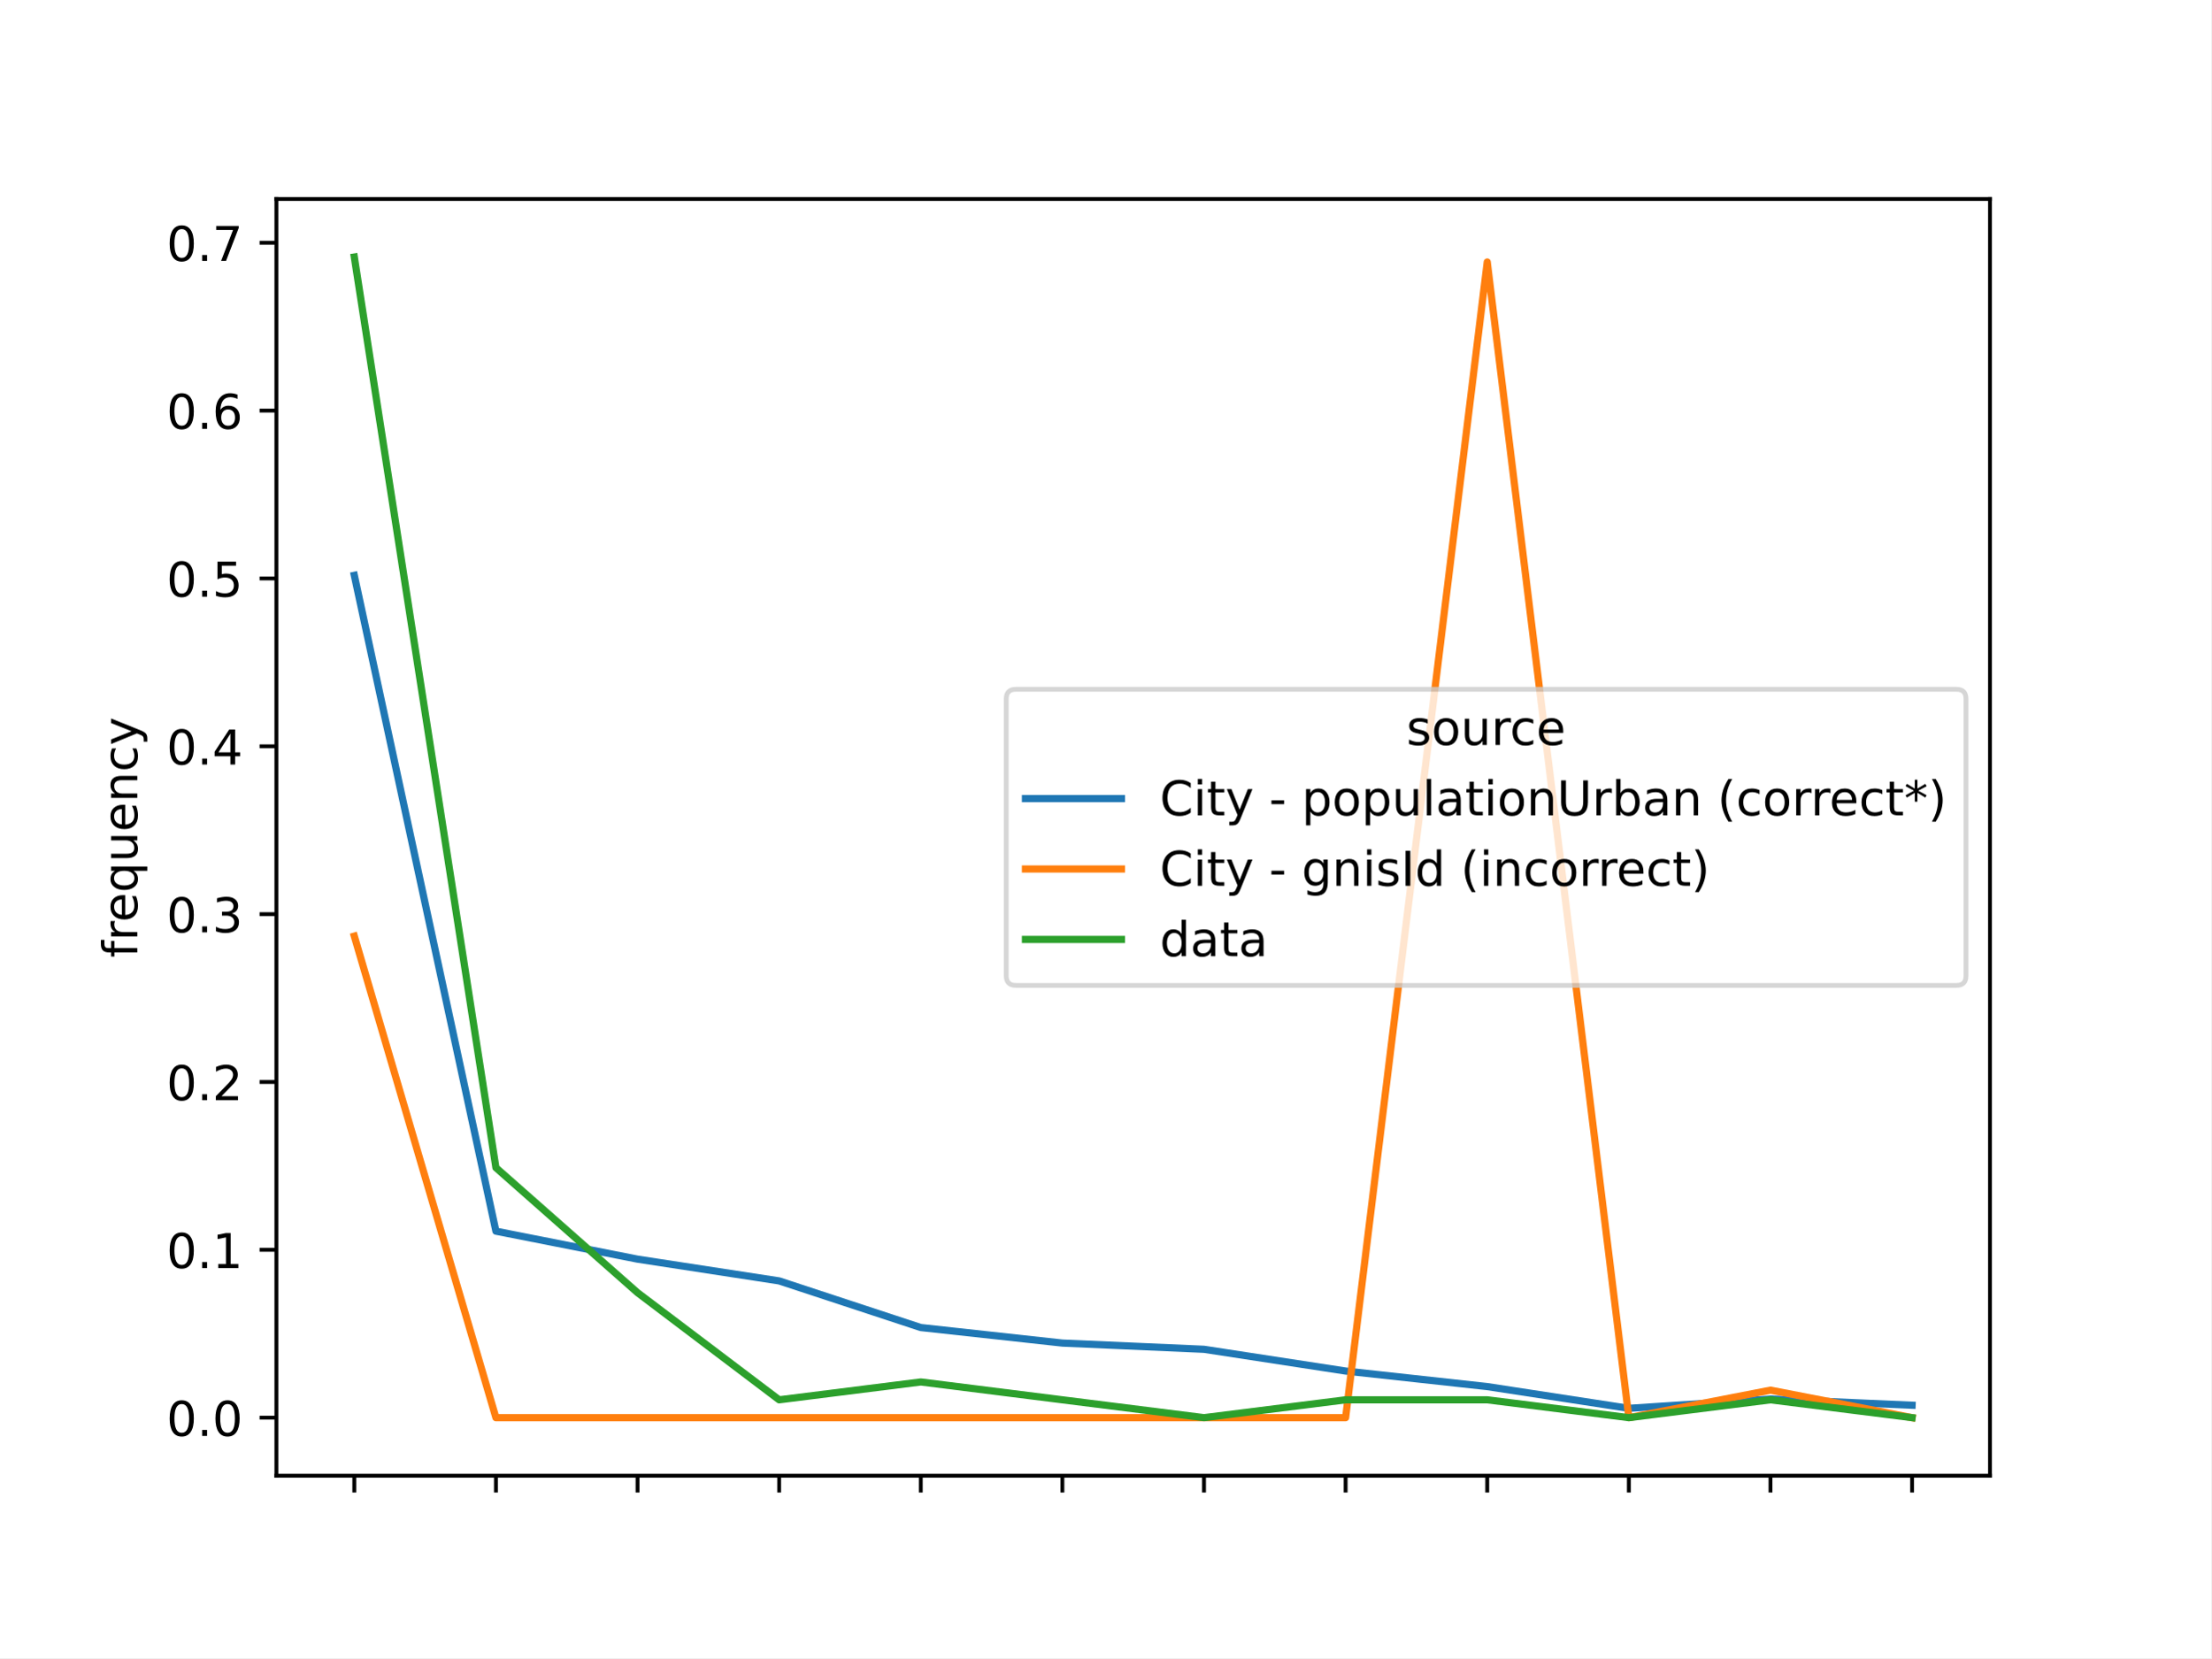
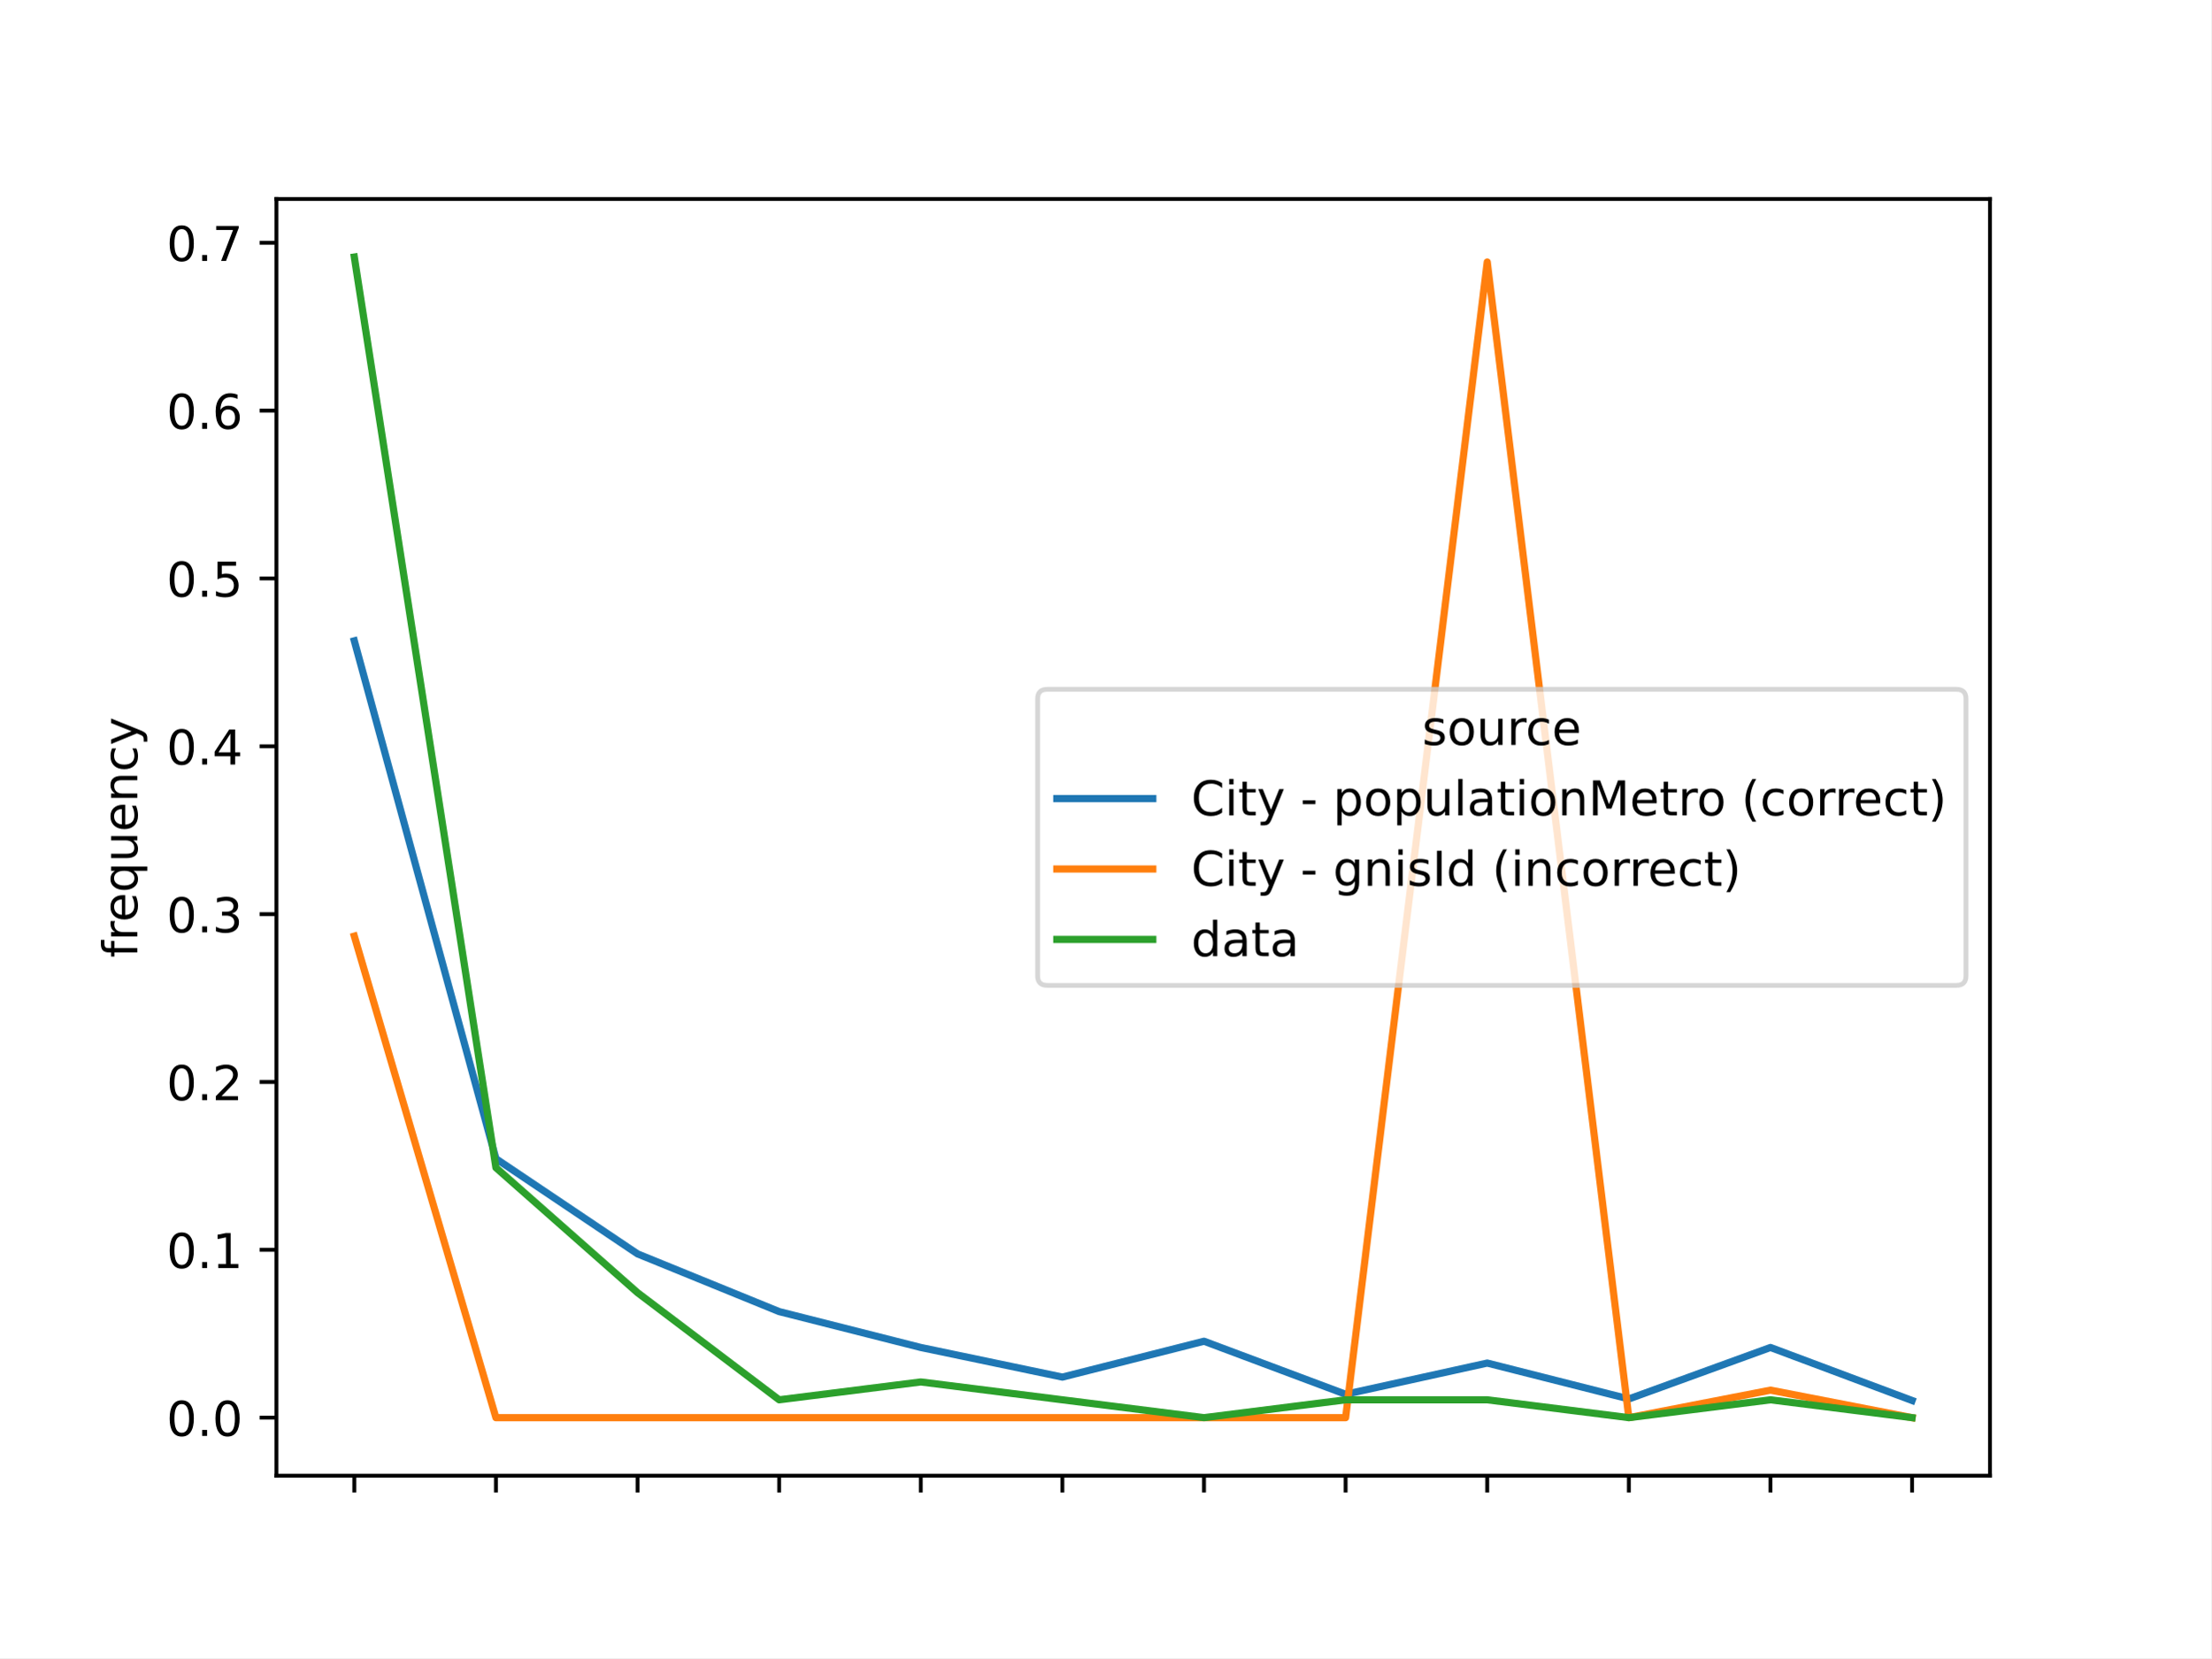
<svg xmlns="http://www.w3.org/2000/svg" xmlns:xlink="http://www.w3.org/1999/xlink" height="345.6pt" version="1.1" viewBox="0 0 460.8 345.6" width="460.8pt">
  <defs>
    <style type="text/css">*{stroke-linecap:butt;stroke-linejoin:round;}</style>
  </defs>
  <g id="figure_1">
    <g id="patch_1">
      <path d="M 0 345.6  L 460.8 345.6  L 460.8 0  L 0 0  z " style="fill:#ffffff;" />
    </g>
    <g id="axes_1">
      <g id="patch_2">
        <path d="M 57.6 307.584  L 414.72 307.584  L 414.72 41.472  L 57.6 41.472  z " style="fill:#ffffff;" />
      </g>
      <g id="matplotlib.axis_1">
        <g id="xtick_1">
          <g id="line2d_1">
            <defs>
-               <path d="M 0 0  L 0 3.5  " id="m4428e8f939" style="stroke:#000000;stroke-width:0.8;" />
-             </defs>
-             <g>
-               <use style="stroke:#000000;stroke-width:0.8;" x="73.833" xlink:href="#m4428e8f939" y="307.584" />
+               <path d="M 0 0  L 0 3.5  " id="mcb16f07318" style="stroke:#000000;stroke-width:0.8;" />
+             </defs>
+             <g>
+               <use style="stroke:#000000;stroke-width:0.8;" x="73.833" xlink:href="#mcb16f07318" y="307.584" />
            </g>
          </g>
        </g>
        <g id="xtick_2">
          <g id="line2d_2">
            <g>
-               <use style="stroke:#000000;stroke-width:0.8;" x="103.347" xlink:href="#m4428e8f939" y="307.584" />
+               <use style="stroke:#000000;stroke-width:0.8;" x="103.347" xlink:href="#mcb16f07318" y="307.584" />
            </g>
          </g>
        </g>
        <g id="xtick_3">
          <g id="line2d_3">
            <g>
-               <use style="stroke:#000000;stroke-width:0.8;" x="132.861" xlink:href="#m4428e8f939" y="307.584" />
+               <use style="stroke:#000000;stroke-width:0.8;" x="132.861" xlink:href="#mcb16f07318" y="307.584" />
            </g>
          </g>
        </g>
        <g id="xtick_4">
          <g id="line2d_4">
            <g>
-               <use style="stroke:#000000;stroke-width:0.8;" x="162.375" xlink:href="#m4428e8f939" y="307.584" />
+               <use style="stroke:#000000;stroke-width:0.8;" x="162.375" xlink:href="#mcb16f07318" y="307.584" />
            </g>
          </g>
        </g>
        <g id="xtick_5">
          <g id="line2d_5">
            <g>
-               <use style="stroke:#000000;stroke-width:0.8;" x="191.889" xlink:href="#m4428e8f939" y="307.584" />
+               <use style="stroke:#000000;stroke-width:0.8;" x="191.889" xlink:href="#mcb16f07318" y="307.584" />
            </g>
          </g>
        </g>
        <g id="xtick_6">
          <g id="line2d_6">
            <g>
-               <use style="stroke:#000000;stroke-width:0.8;" x="221.403" xlink:href="#m4428e8f939" y="307.584" />
+               <use style="stroke:#000000;stroke-width:0.8;" x="221.403" xlink:href="#mcb16f07318" y="307.584" />
            </g>
          </g>
        </g>
        <g id="xtick_7">
          <g id="line2d_7">
            <g>
-               <use style="stroke:#000000;stroke-width:0.8;" x="250.917" xlink:href="#m4428e8f939" y="307.584" />
+               <use style="stroke:#000000;stroke-width:0.8;" x="250.917" xlink:href="#mcb16f07318" y="307.584" />
            </g>
          </g>
        </g>
        <g id="xtick_8">
          <g id="line2d_8">
            <g>
-               <use style="stroke:#000000;stroke-width:0.8;" x="280.431" xlink:href="#m4428e8f939" y="307.584" />
+               <use style="stroke:#000000;stroke-width:0.8;" x="280.431" xlink:href="#mcb16f07318" y="307.584" />
            </g>
          </g>
        </g>
        <g id="xtick_9">
          <g id="line2d_9">
            <g>
-               <use style="stroke:#000000;stroke-width:0.8;" x="309.945" xlink:href="#m4428e8f939" y="307.584" />
+               <use style="stroke:#000000;stroke-width:0.8;" x="309.945" xlink:href="#mcb16f07318" y="307.584" />
            </g>
          </g>
        </g>
        <g id="xtick_10">
          <g id="line2d_10">
            <g>
-               <use style="stroke:#000000;stroke-width:0.8;" x="339.459" xlink:href="#m4428e8f939" y="307.584" />
+               <use style="stroke:#000000;stroke-width:0.8;" x="339.459" xlink:href="#mcb16f07318" y="307.584" />
            </g>
          </g>
        </g>
        <g id="xtick_11">
          <g id="line2d_11">
            <g>
-               <use style="stroke:#000000;stroke-width:0.8;" x="368.973" xlink:href="#m4428e8f939" y="307.584" />
+               <use style="stroke:#000000;stroke-width:0.8;" x="368.973" xlink:href="#mcb16f07318" y="307.584" />
            </g>
          </g>
        </g>
        <g id="xtick_12">
          <g id="line2d_12">
            <g>
-               <use style="stroke:#000000;stroke-width:0.8;" x="398.487" xlink:href="#m4428e8f939" y="307.584" />
+               <use style="stroke:#000000;stroke-width:0.8;" x="398.487" xlink:href="#mcb16f07318" y="307.584" />
            </g>
          </g>
        </g>
      </g>
      <g id="matplotlib.axis_2">
        <g id="ytick_1">
          <g id="line2d_13">
            <defs>
-               <path d="M 0 0  L -3.5 0  " id="m3d1038540c" style="stroke:#000000;stroke-width:0.8;" />
-             </defs>
-             <g>
-               <use style="stroke:#000000;stroke-width:0.8;" x="57.6" xlink:href="#m3d1038540c" y="295.488" />
+               <path d="M 0 0  L -3.5 0  " id="ma5914925b3" style="stroke:#000000;stroke-width:0.8;" />
+             </defs>
+             <g>
+               <use style="stroke:#000000;stroke-width:0.8;" x="57.6" xlink:href="#ma5914925b3" y="295.488" />
            </g>
          </g>
          <g id="text_1">
            <g transform="translate(34.69687 299.2872)scale(0.1 -0.1)">
              <defs>
                <path d="M 31.781 66.406  Q 24.172 66.406 20.328 58.906  Q 16.5 51.422 16.5 36.375  Q 16.5 21.391 20.328 13.891  Q 24.172 6.391 31.781 6.391  Q 39.453 6.391 43.281 13.891  Q 47.125 21.391 47.125 36.375  Q 47.125 51.422 43.281 58.906  Q 39.453 66.406 31.781 66.406  z M 31.781 74.219  Q 44.047 74.219 50.516 64.516  Q 56.984 54.828 56.984 36.375  Q 56.984 17.969 50.516 8.266  Q 44.047 -1.422 31.781 -1.422  Q 19.531 -1.422 13.062 8.266  Q 6.594 17.969 6.594 36.375  Q 6.594 54.828 13.062 64.516  Q 19.531 74.219 31.781 74.219  z " id="DejaVuSans-48" />
                <path d="M 10.688 12.406  L 21 12.406  L 21 0  L 10.688 0  z " id="DejaVuSans-46" />
              </defs>
              <use xlink:href="#DejaVuSans-48" />
              <use x="63.623" xlink:href="#DejaVuSans-46" />
              <use x="95.41" xlink:href="#DejaVuSans-48" />
            </g>
          </g>
        </g>
        <g id="ytick_2">
          <g id="line2d_14">
            <g>
-               <use style="stroke:#000000;stroke-width:0.8;" x="57.6" xlink:href="#m3d1038540c" y="260.503" />
+               <use style="stroke:#000000;stroke-width:0.8;" x="57.6" xlink:href="#ma5914925b3" y="260.503" />
            </g>
          </g>
          <g id="text_2">
            <g transform="translate(34.69687 264.3019)scale(0.1 -0.1)">
              <defs>
                <path d="M 12.406 8.297  L 28.516 8.297  L 28.516 63.922  L 10.984 60.406  L 10.984 69.391  L 28.422 72.906  L 38.281 72.906  L 38.281 8.297  L 54.391 8.297  L 54.391 0  L 12.406 0  z " id="DejaVuSans-49" />
              </defs>
              <use xlink:href="#DejaVuSans-48" />
              <use x="63.623" xlink:href="#DejaVuSans-46" />
              <use x="95.41" xlink:href="#DejaVuSans-49" />
            </g>
          </g>
        </g>
        <g id="ytick_3">
          <g id="line2d_15">
            <g>
-               <use style="stroke:#000000;stroke-width:0.8;" x="57.6" xlink:href="#m3d1038540c" y="225.517" />
+               <use style="stroke:#000000;stroke-width:0.8;" x="57.6" xlink:href="#ma5914925b3" y="225.517" />
            </g>
          </g>
          <g id="text_3">
            <g transform="translate(34.69687 229.3165)scale(0.1 -0.1)">
              <defs>
                <path d="M 19.188 8.297  L 53.609 8.297  L 53.609 0  L 7.328 0  L 7.328 8.297  Q 12.938 14.109 22.625 23.891  Q 32.328 33.688 34.812 36.531  Q 39.547 41.844 41.422 45.531  Q 43.312 49.219 43.312 52.781  Q 43.312 58.594 39.234 62.25  Q 35.156 65.922 28.609 65.922  Q 23.969 65.922 18.812 64.312  Q 13.672 62.703 7.812 59.422  L 7.812 69.391  Q 13.766 71.781 18.938 73  Q 24.125 74.219 28.422 74.219  Q 39.75 74.219 46.484 68.547  Q 53.219 62.891 53.219 53.422  Q 53.219 48.922 51.531 44.891  Q 49.859 40.875 45.406 35.406  Q 44.188 33.984 37.641 27.219  Q 31.109 20.453 19.188 8.297  z " id="DejaVuSans-50" />
              </defs>
              <use xlink:href="#DejaVuSans-48" />
              <use x="63.623" xlink:href="#DejaVuSans-46" />
              <use x="95.41" xlink:href="#DejaVuSans-50" />
            </g>
          </g>
        </g>
        <g id="ytick_4">
          <g id="line2d_16">
            <g>
-               <use style="stroke:#000000;stroke-width:0.8;" x="57.6" xlink:href="#m3d1038540c" y="190.532" />
+               <use style="stroke:#000000;stroke-width:0.8;" x="57.6" xlink:href="#ma5914925b3" y="190.532" />
            </g>
          </g>
          <g id="text_4">
            <g transform="translate(34.69687 194.3312)scale(0.1 -0.1)">
              <defs>
                <path d="M 40.578 39.312  Q 47.656 37.797 51.625 33  Q 55.609 28.219 55.609 21.188  Q 55.609 10.406 48.188 4.484  Q 40.766 -1.422 27.094 -1.422  Q 22.516 -1.422 17.656 -0.516  Q 12.797 0.391 7.625 2.203  L 7.625 11.719  Q 11.719 9.328 16.594 8.109  Q 21.484 6.891 26.812 6.891  Q 36.078 6.891 40.938 10.547  Q 45.797 14.203 45.797 21.188  Q 45.797 27.641 41.281 31.266  Q 36.766 34.906 28.719 34.906  L 20.219 34.906  L 20.219 43.016  L 29.109 43.016  Q 36.375 43.016 40.234 45.922  Q 44.094 48.828 44.094 54.297  Q 44.094 59.906 40.109 62.906  Q 36.141 65.922 28.719 65.922  Q 24.656 65.922 20.016 65.031  Q 15.375 64.156 9.812 62.312  L 9.812 71.094  Q 15.438 72.656 20.344 73.438  Q 25.25 74.219 29.594 74.219  Q 40.828 74.219 47.359 69.109  Q 53.906 64.016 53.906 55.328  Q 53.906 49.266 50.438 45.094  Q 46.969 40.922 40.578 39.312  z " id="DejaVuSans-51" />
              </defs>
              <use xlink:href="#DejaVuSans-48" />
              <use x="63.623" xlink:href="#DejaVuSans-46" />
              <use x="95.41" xlink:href="#DejaVuSans-51" />
            </g>
          </g>
        </g>
        <g id="ytick_5">
          <g id="line2d_17">
            <g>
-               <use style="stroke:#000000;stroke-width:0.8;" x="57.6" xlink:href="#m3d1038540c" y="155.547" />
+               <use style="stroke:#000000;stroke-width:0.8;" x="57.6" xlink:href="#ma5914925b3" y="155.547" />
            </g>
          </g>
          <g id="text_5">
            <g transform="translate(34.69687 159.3458)scale(0.1 -0.1)">
              <defs>
                <path d="M 37.797 64.312  L 12.891 25.391  L 37.797 25.391  z M 35.203 72.906  L 47.609 72.906  L 47.609 25.391  L 58.016 25.391  L 58.016 17.188  L 47.609 17.188  L 47.609 0  L 37.797 0  L 37.797 17.188  L 4.891 17.188  L 4.891 26.703  z " id="DejaVuSans-52" />
              </defs>
              <use xlink:href="#DejaVuSans-48" />
              <use x="63.623" xlink:href="#DejaVuSans-46" />
              <use x="95.41" xlink:href="#DejaVuSans-52" />
            </g>
          </g>
        </g>
        <g id="ytick_6">
          <g id="line2d_18">
            <g>
-               <use style="stroke:#000000;stroke-width:0.8;" x="57.6" xlink:href="#m3d1038540c" y="120.561" />
+               <use style="stroke:#000000;stroke-width:0.8;" x="57.6" xlink:href="#ma5914925b3" y="120.561" />
            </g>
          </g>
          <g id="text_6">
            <g transform="translate(34.69687 124.3605)scale(0.1 -0.1)">
              <defs>
                <path d="M 10.797 72.906  L 49.516 72.906  L 49.516 64.594  L 19.828 64.594  L 19.828 46.734  Q 21.969 47.469 24.109 47.828  Q 26.266 48.188 28.422 48.188  Q 40.625 48.188 47.75 41.5  Q 54.891 34.812 54.891 23.391  Q 54.891 11.625 47.562 5.094  Q 40.234 -1.422 26.906 -1.422  Q 22.312 -1.422 17.547 -0.641  Q 12.797 0.141 7.719 1.703  L 7.719 11.625  Q 12.109 9.234 16.797 8.062  Q 21.484 6.891 26.703 6.891  Q 35.156 6.891 40.078 11.328  Q 45.016 15.766 45.016 23.391  Q 45.016 31 40.078 35.438  Q 35.156 39.891 26.703 39.891  Q 22.75 39.891 18.812 39.016  Q 14.891 38.141 10.797 36.281  z " id="DejaVuSans-53" />
              </defs>
              <use xlink:href="#DejaVuSans-48" />
              <use x="63.623" xlink:href="#DejaVuSans-46" />
              <use x="95.41" xlink:href="#DejaVuSans-53" />
            </g>
          </g>
        </g>
        <g id="ytick_7">
          <g id="line2d_19">
            <g>
-               <use style="stroke:#000000;stroke-width:0.8;" x="57.6" xlink:href="#m3d1038540c" y="85.576" />
+               <use style="stroke:#000000;stroke-width:0.8;" x="57.6" xlink:href="#ma5914925b3" y="85.576" />
            </g>
          </g>
          <g id="text_7">
            <g transform="translate(34.69687 89.3751)scale(0.1 -0.1)">
              <defs>
                <path d="M 33.016 40.375  Q 26.375 40.375 22.484 35.828  Q 18.609 31.297 18.609 23.391  Q 18.609 15.531 22.484 10.953  Q 26.375 6.391 33.016 6.391  Q 39.656 6.391 43.531 10.953  Q 47.406 15.531 47.406 23.391  Q 47.406 31.297 43.531 35.828  Q 39.656 40.375 33.016 40.375  z M 52.594 71.297  L 52.594 62.312  Q 48.875 64.062 45.094 64.984  Q 41.312 65.922 37.594 65.922  Q 27.828 65.922 22.672 59.328  Q 17.531 52.734 16.797 39.406  Q 19.672 43.656 24.016 45.922  Q 28.375 48.188 33.594 48.188  Q 44.578 48.188 50.953 41.516  Q 57.328 34.859 57.328 23.391  Q 57.328 12.156 50.688 5.359  Q 44.047 -1.422 33.016 -1.422  Q 20.359 -1.422 13.672 8.266  Q 6.984 17.969 6.984 36.375  Q 6.984 53.656 15.188 63.938  Q 23.391 74.219 37.203 74.219  Q 40.922 74.219 44.703 73.484  Q 48.484 72.75 52.594 71.297  z " id="DejaVuSans-54" />
              </defs>
              <use xlink:href="#DejaVuSans-48" />
              <use x="63.623" xlink:href="#DejaVuSans-46" />
              <use x="95.41" xlink:href="#DejaVuSans-54" />
            </g>
          </g>
        </g>
        <g id="ytick_8">
          <g id="line2d_20">
            <g>
-               <use style="stroke:#000000;stroke-width:0.8;" x="57.6" xlink:href="#m3d1038540c" y="50.591" />
+               <use style="stroke:#000000;stroke-width:0.8;" x="57.6" xlink:href="#ma5914925b3" y="50.591" />
            </g>
          </g>
          <g id="text_8">
            <g transform="translate(34.69687 54.38974)scale(0.1 -0.1)">
              <defs>
                <path d="M 8.203 72.906  L 55.078 72.906  L 55.078 68.703  L 28.609 0  L 18.312 0  L 43.219 64.594  L 8.203 64.594  z " id="DejaVuSans-55" />
              </defs>
              <use xlink:href="#DejaVuSans-48" />
              <use x="63.623" xlink:href="#DejaVuSans-46" />
              <use x="95.41" xlink:href="#DejaVuSans-55" />
            </g>
          </g>
        </g>
        <g id="text_9">
          <g transform="translate(28.61719 199.6046)rotate(-90)scale(0.1 -0.1)">
            <defs>
              <path d="M 37.109 75.984  L 37.109 68.5  L 28.516 68.5  Q 23.688 68.5 21.797 66.547  Q 19.922 64.594 19.922 59.516  L 19.922 54.688  L 34.719 54.688  L 34.719 47.703  L 19.922 47.703  L 19.922 0  L 10.891 0  L 10.891 47.703  L 2.297 47.703  L 2.297 54.688  L 10.891 54.688  L 10.891 58.5  Q 10.891 67.625 15.141 71.797  Q 19.391 75.984 28.609 75.984  z " id="DejaVuSans-102" />
              <path d="M 41.109 46.297  Q 39.594 47.172 37.812 47.578  Q 36.031 48 33.891 48  Q 26.266 48 22.188 43.047  Q 18.109 38.094 18.109 28.812  L 18.109 0  L 9.078 0  L 9.078 54.688  L 18.109 54.688  L 18.109 46.188  Q 20.953 51.172 25.484 53.578  Q 30.031 56 36.531 56  Q 37.453 56 38.578 55.875  Q 39.703 55.766 41.062 55.516  z " id="DejaVuSans-114" />
              <path d="M 56.203 29.594  L 56.203 25.203  L 14.891 25.203  Q 15.484 15.922 20.484 11.062  Q 25.484 6.203 34.422 6.203  Q 39.594 6.203 44.453 7.469  Q 49.312 8.734 54.109 11.281  L 54.109 2.781  Q 49.266 0.734 44.188 -0.344  Q 39.109 -1.422 33.891 -1.422  Q 20.797 -1.422 13.156 6.188  Q 5.516 13.812 5.516 26.812  Q 5.516 40.234 12.766 48.109  Q 20.016 56 32.328 56  Q 43.359 56 49.781 48.891  Q 56.203 41.797 56.203 29.594  z M 47.219 32.234  Q 47.125 39.594 43.094 43.984  Q 39.062 48.391 32.422 48.391  Q 24.906 48.391 20.391 44.141  Q 15.875 39.891 15.188 32.172  z " id="DejaVuSans-101" />
              <path d="M 14.797 27.297  Q 14.797 17.391 18.875 11.75  Q 22.953 6.109 30.078 6.109  Q 37.203 6.109 41.297 11.75  Q 45.406 17.391 45.406 27.297  Q 45.406 37.203 41.297 42.844  Q 37.203 48.484 30.078 48.484  Q 22.953 48.484 18.875 42.844  Q 14.797 37.203 14.797 27.297  z M 45.406 8.203  Q 42.578 3.328 38.25 0.953  Q 33.938 -1.422 27.875 -1.422  Q 17.969 -1.422 11.734 6.484  Q 5.516 14.406 5.516 27.297  Q 5.516 40.188 11.734 48.094  Q 17.969 56 27.875 56  Q 33.938 56 38.25 53.625  Q 42.578 51.266 45.406 46.391  L 45.406 54.688  L 54.391 54.688  L 54.391 -20.797  L 45.406 -20.797  z " id="DejaVuSans-113" />
              <path d="M 8.5 21.578  L 8.5 54.688  L 17.484 54.688  L 17.484 21.922  Q 17.484 14.156 20.5 10.266  Q 23.531 6.391 29.594 6.391  Q 36.859 6.391 41.078 11.031  Q 45.312 15.672 45.312 23.688  L 45.312 54.688  L 54.297 54.688  L 54.297 0  L 45.312 0  L 45.312 8.406  Q 42.047 3.422 37.719 1  Q 33.406 -1.422 27.688 -1.422  Q 18.266 -1.422 13.375 4.438  Q 8.5 10.297 8.5 21.578  z M 31.109 56  z " id="DejaVuSans-117" />
              <path d="M 54.891 33.016  L 54.891 0  L 45.906 0  L 45.906 32.719  Q 45.906 40.484 42.875 44.328  Q 39.844 48.188 33.797 48.188  Q 26.516 48.188 22.312 43.547  Q 18.109 38.922 18.109 30.906  L 18.109 0  L 9.078 0  L 9.078 54.688  L 18.109 54.688  L 18.109 46.188  Q 21.344 51.125 25.703 53.562  Q 30.078 56 35.797 56  Q 45.219 56 50.047 50.172  Q 54.891 44.344 54.891 33.016  z " id="DejaVuSans-110" />
              <path d="M 48.781 52.594  L 48.781 44.188  Q 44.969 46.297 41.141 47.344  Q 37.312 48.391 33.406 48.391  Q 24.656 48.391 19.812 42.844  Q 14.984 37.312 14.984 27.297  Q 14.984 17.281 19.812 11.734  Q 24.656 6.203 33.406 6.203  Q 37.312 6.203 41.141 7.25  Q 44.969 8.297 48.781 10.406  L 48.781 2.094  Q 45.016 0.344 40.984 -0.531  Q 36.969 -1.422 32.422 -1.422  Q 20.062 -1.422 12.781 6.344  Q 5.516 14.109 5.516 27.297  Q 5.516 40.672 12.859 48.328  Q 20.219 56 33.016 56  Q 37.156 56 41.109 55.141  Q 45.062 54.297 48.781 52.594  z " id="DejaVuSans-99" />
              <path d="M 32.172 -5.078  Q 28.375 -14.844 24.75 -17.812  Q 21.141 -20.797 15.094 -20.797  L 7.906 -20.797  L 7.906 -13.281  L 13.188 -13.281  Q 16.891 -13.281 18.938 -11.516  Q 21 -9.766 23.484 -3.219  L 25.094 0.875  L 2.984 54.688  L 12.5 54.688  L 29.594 11.922  L 46.688 54.688  L 56.203 54.688  z " id="DejaVuSans-121" />
            </defs>
            <use xlink:href="#DejaVuSans-102" />
            <use x="35.205" xlink:href="#DejaVuSans-114" />
            <use x="74.068" xlink:href="#DejaVuSans-101" />
            <use x="135.592" xlink:href="#DejaVuSans-113" />
            <use x="199.068" xlink:href="#DejaVuSans-117" />
            <use x="262.447" xlink:href="#DejaVuSans-101" />
            <use x="323.971" xlink:href="#DejaVuSans-110" />
            <use x="387.35" xlink:href="#DejaVuSans-99" />
            <use x="442.33" xlink:href="#DejaVuSans-121" />
          </g>
        </g>
      </g>
      <g id="line2d_21">
-         <path clip-path="url(#p6eb4400f10)" d="M 73.833 119.913  L 103.347 256.615  L 132.861 262.446  L 162.375 266.981  L 191.889 276.7  L 221.403 279.939  L 250.917 281.235  L 280.431 285.77  L 309.945 289.009  L 339.459 293.544  L 368.973 291.601  L 398.487 292.896  " style="fill:none;stroke:#1f77b4;stroke-linecap:square;stroke-width:1.5;" />
+         <path clip-path="url(#p842cb94140)" d="M 73.833 133.567  L 103.347 241.514  L 132.861 261.348  L 162.375 273.378  L 191.889 280.857  L 221.403 287.034  L 250.917 279.556  L 280.431 290.611  L 309.945 284.108  L 339.459 291.586  L 368.973 280.857  L 398.487 291.911  " style="fill:none;stroke:#1f77b4;stroke-linecap:square;stroke-width:1.5;" />
      </g>
      <g id="line2d_22">
-         <path clip-path="url(#p6eb4400f10)" d="M 73.833 195.12  L 103.347 295.488  L 132.861 295.488  L 162.375 295.488  L 191.889 295.488  L 221.403 295.488  L 250.917 295.488  L 280.431 295.488  L 309.945 54.605  L 339.459 295.488  L 368.973 289.753  L 398.487 295.488  " style="fill:none;stroke:#ff7f0e;stroke-linecap:square;stroke-width:1.5;" />
+         <path clip-path="url(#p842cb94140)" d="M 73.833 195.12  L 103.347 295.488  L 132.861 295.488  L 162.375 295.488  L 191.889 295.488  L 221.403 295.488  L 250.917 295.488  L 280.431 295.488  L 309.945 54.605  L 339.459 295.488  L 368.973 289.753  L 398.487 295.488  " style="fill:none;stroke:#ff7f0e;stroke-linecap:square;stroke-width:1.5;" />
      </g>
      <g id="line2d_23">
-         <path clip-path="url(#p6eb4400f10)" d="M 73.833 53.568  L 103.347 243.382  L 132.861 269.435  L 162.375 291.766  L 191.889 288.044  L 221.403 291.766  L 250.917 295.488  L 280.431 291.766  L 309.945 291.766  L 339.459 295.488  L 368.973 291.766  L 398.487 295.488  " style="fill:none;stroke:#2ca02c;stroke-linecap:square;stroke-width:1.5;" />
+         <path clip-path="url(#p842cb94140)" d="M 73.833 53.568  L 103.347 243.382  L 132.861 269.435  L 162.375 291.766  L 191.889 288.044  L 221.403 291.766  L 250.917 295.488  L 280.431 291.766  L 309.945 291.766  L 339.459 295.488  L 368.973 291.766  L 398.487 295.488  " style="fill:none;stroke:#2ca02c;stroke-linecap:square;stroke-width:1.5;" />
      </g>
      <g id="line2d_24" />
      <g id="line2d_25" />
      <g id="line2d_26" />
      <g id="patch_3">
        <path d="M 57.6 307.584  L 57.6 41.472  " style="fill:none;stroke:#000000;stroke-linecap:square;stroke-linejoin:miter;stroke-width:0.8;" />
      </g>
      <g id="patch_4">
        <path d="M 414.72 307.584  L 414.72 41.472  " style="fill:none;stroke:#000000;stroke-linecap:square;stroke-linejoin:miter;stroke-width:0.8;" />
      </g>
      <g id="patch_5">
        <path d="M 57.6 307.584  L 414.72 307.584  " style="fill:none;stroke:#000000;stroke-linecap:square;stroke-linejoin:miter;stroke-width:0.8;" />
      </g>
      <g id="patch_6">
        <path d="M 57.6 41.472  L 414.72 41.472  " style="fill:none;stroke:#000000;stroke-linecap:square;stroke-linejoin:miter;stroke-width:0.8;" />
      </g>
      <g id="legend_1">
        <g id="patch_7">
-           <path d="M 211.706 205.384  L 407.72 205.384  Q 409.72 205.384 409.72 203.384  L 409.72 145.672  Q 409.72 143.672 407.72 143.672  L 211.706 143.672  Q 209.706 143.672 209.706 145.672  L 209.706 203.384  Q 209.706 205.384 211.706 205.384  z " style="fill:#ffffff;opacity:0.8;stroke:#cccccc;stroke-linejoin:miter;" />
+           <path d="M 218.243 205.384  L 407.72 205.384  Q 409.72 205.384 409.72 203.384  L 409.72 145.672  Q 409.72 143.672 407.72 143.672  L 218.243 143.672  Q 216.243 143.672 216.243 145.672  L 216.243 203.384  Q 216.243 205.384 218.243 205.384  z " style="fill:#ffffff;opacity:0.8;stroke:#cccccc;stroke-linejoin:miter;" />
        </g>
        <g id="text_10">
-           <g transform="translate(293.1114 155.2702)scale(0.1 -0.1)">
+           <g transform="translate(296.3802 155.2702)scale(0.1 -0.1)">
            <defs>
              <path d="M 44.281 53.078  L 44.281 44.578  Q 40.484 46.531 36.375 47.5  Q 32.281 48.484 27.875 48.484  Q 21.188 48.484 17.844 46.438  Q 14.5 44.391 14.5 40.281  Q 14.5 37.156 16.891 35.375  Q 19.281 33.594 26.516 31.984  L 29.594 31.297  Q 39.156 29.25 43.188 25.516  Q 47.219 21.781 47.219 15.094  Q 47.219 7.469 41.188 3.016  Q 35.156 -1.422 24.609 -1.422  Q 20.219 -1.422 15.453 -0.562  Q 10.688 0.297 5.422 2  L 5.422 11.281  Q 10.406 8.688 15.234 7.391  Q 20.062 6.109 24.812 6.109  Q 31.156 6.109 34.562 8.281  Q 37.984 10.453 37.984 14.406  Q 37.984 18.062 35.516 20.016  Q 33.062 21.969 24.703 23.781  L 21.578 24.516  Q 13.234 26.266 9.516 29.906  Q 5.812 33.547 5.812 39.891  Q 5.812 47.609 11.281 51.797  Q 16.75 56 26.812 56  Q 31.781 56 36.172 55.266  Q 40.578 54.547 44.281 53.078  z " id="DejaVuSans-115" />
              <path d="M 30.609 48.391  Q 23.391 48.391 19.188 42.75  Q 14.984 37.109 14.984 27.297  Q 14.984 17.484 19.156 11.844  Q 23.344 6.203 30.609 6.203  Q 37.797 6.203 41.984 11.859  Q 46.188 17.531 46.188 27.297  Q 46.188 37.016 41.984 42.703  Q 37.797 48.391 30.609 48.391  z M 30.609 56  Q 42.328 56 49.016 48.375  Q 55.719 40.766 55.719 27.297  Q 55.719 13.875 49.016 6.219  Q 42.328 -1.422 30.609 -1.422  Q 18.844 -1.422 12.172 6.219  Q 5.516 13.875 5.516 27.297  Q 5.516 40.766 12.172 48.375  Q 18.844 56 30.609 56  z " id="DejaVuSans-111" />
            </defs>
            <use xlink:href="#DejaVuSans-115" />
            <use x="52.1" xlink:href="#DejaVuSans-111" />
            <use x="113.281" xlink:href="#DejaVuSans-117" />
            <use x="176.66" xlink:href="#DejaVuSans-114" />
            <use x="215.523" xlink:href="#DejaVuSans-99" />
            <use x="270.504" xlink:href="#DejaVuSans-101" />
          </g>
        </g>
        <g id="line2d_27">
-           <path d="M 213.706 166.448  L 233.706 166.448  " style="fill:none;stroke:#1f77b4;stroke-linecap:square;stroke-width:1.5;" />
+           <path d="M 220.243 166.448  L 240.243 166.448  " style="fill:none;stroke:#1f77b4;stroke-linecap:square;stroke-width:1.5;" />
        </g>
        <g id="line2d_28" />
        <g id="text_11">
-           <g transform="translate(241.7059 169.9483)scale(0.1 -0.1)">
+           <g transform="translate(248.2434 169.9483)scale(0.1 -0.1)">
            <defs>
              <path d="M 64.406 67.281  L 64.406 56.891  Q 59.422 61.531 53.781 63.812  Q 48.141 66.109 41.797 66.109  Q 29.297 66.109 22.656 58.469  Q 16.016 50.828 16.016 36.375  Q 16.016 21.969 22.656 14.328  Q 29.297 6.688 41.797 6.688  Q 48.141 6.688 53.781 8.984  Q 59.422 11.281 64.406 15.922  L 64.406 5.609  Q 59.234 2.094 53.438 0.328  Q 47.656 -1.422 41.219 -1.422  Q 24.656 -1.422 15.125 8.703  Q 5.609 18.844 5.609 36.375  Q 5.609 53.953 15.125 64.078  Q 24.656 74.219 41.219 74.219  Q 47.75 74.219 53.531 72.484  Q 59.328 70.75 64.406 67.281  z " id="DejaVuSans-67" />
              <path d="M 9.422 54.688  L 18.406 54.688  L 18.406 0  L 9.422 0  z M 9.422 75.984  L 18.406 75.984  L 18.406 64.594  L 9.422 64.594  z " id="DejaVuSans-105" />
              <path d="M 18.312 70.219  L 18.312 54.688  L 36.812 54.688  L 36.812 47.703  L 18.312 47.703  L 18.312 18.016  Q 18.312 11.328 20.141 9.422  Q 21.969 7.516 27.594 7.516  L 36.812 7.516  L 36.812 0  L 27.594 0  Q 17.188 0 13.234 3.875  Q 9.281 7.766 9.281 18.016  L 9.281 47.703  L 2.688 47.703  L 2.688 54.688  L 9.281 54.688  L 9.281 70.219  z " id="DejaVuSans-116" />
              <path id="DejaVuSans-32" />
              <path d="M 4.891 31.391  L 31.203 31.391  L 31.203 23.391  L 4.891 23.391  z " id="DejaVuSans-45" />
              <path d="M 18.109 8.203  L 18.109 -20.797  L 9.078 -20.797  L 9.078 54.688  L 18.109 54.688  L 18.109 46.391  Q 20.953 51.266 25.266 53.625  Q 29.594 56 35.594 56  Q 45.562 56 51.781 48.094  Q 58.016 40.188 58.016 27.297  Q 58.016 14.406 51.781 6.484  Q 45.562 -1.422 35.594 -1.422  Q 29.594 -1.422 25.266 0.953  Q 20.953 3.328 18.109 8.203  z M 48.688 27.297  Q 48.688 37.203 44.609 42.844  Q 40.531 48.484 33.406 48.484  Q 26.266 48.484 22.188 42.844  Q 18.109 37.203 18.109 27.297  Q 18.109 17.391 22.188 11.75  Q 26.266 6.109 33.406 6.109  Q 40.531 6.109 44.609 11.75  Q 48.688 17.391 48.688 27.297  z " id="DejaVuSans-112" />
              <path d="M 9.422 75.984  L 18.406 75.984  L 18.406 0  L 9.422 0  z " id="DejaVuSans-108" />
              <path d="M 34.281 27.484  Q 23.391 27.484 19.188 25  Q 14.984 22.516 14.984 16.5  Q 14.984 11.719 18.141 8.906  Q 21.297 6.109 26.703 6.109  Q 34.188 6.109 38.703 11.406  Q 43.219 16.703 43.219 25.484  L 43.219 27.484  z M 52.203 31.203  L 52.203 0  L 43.219 0  L 43.219 8.297  Q 40.141 3.328 35.547 0.953  Q 30.953 -1.422 24.312 -1.422  Q 15.922 -1.422 10.953 3.297  Q 6 8.016 6 15.922  Q 6 25.141 12.172 29.828  Q 18.359 34.516 30.609 34.516  L 43.219 34.516  L 43.219 35.406  Q 43.219 41.609 39.141 45  Q 35.062 48.391 27.688 48.391  Q 23 48.391 18.547 47.266  Q 14.109 46.141 10.016 43.891  L 10.016 52.203  Q 14.938 54.109 19.578 55.047  Q 24.219 56 28.609 56  Q 40.484 56 46.344 49.844  Q 52.203 43.703 52.203 31.203  z " id="DejaVuSans-97" />
-               <path d="M 8.688 72.906  L 18.609 72.906  L 18.609 28.609  Q 18.609 16.891 22.844 11.734  Q 27.094 6.594 36.625 6.594  Q 46.094 6.594 50.344 11.734  Q 54.594 16.891 54.594 28.609  L 54.594 72.906  L 64.5 72.906  L 64.5 27.391  Q 64.5 13.141 57.438 5.859  Q 50.391 -1.422 36.625 -1.422  Q 22.797 -1.422 15.734 5.859  Q 8.688 13.141 8.688 27.391  z " id="DejaVuSans-85" />
-               <path d="M 48.688 27.297  Q 48.688 37.203 44.609 42.844  Q 40.531 48.484 33.406 48.484  Q 26.266 48.484 22.188 42.844  Q 18.109 37.203 18.109 27.297  Q 18.109 17.391 22.188 11.75  Q 26.266 6.109 33.406 6.109  Q 40.531 6.109 44.609 11.75  Q 48.688 17.391 48.688 27.297  z M 18.109 46.391  Q 20.953 51.266 25.266 53.625  Q 29.594 56 35.594 56  Q 45.562 56 51.781 48.094  Q 58.016 40.188 58.016 27.297  Q 58.016 14.406 51.781 6.484  Q 45.562 -1.422 35.594 -1.422  Q 29.594 -1.422 25.266 0.953  Q 20.953 3.328 18.109 8.203  L 18.109 0  L 9.078 0  L 9.078 75.984  L 18.109 75.984  z " id="DejaVuSans-98" />
+               <path d="M 9.812 72.906  L 24.516 72.906  L 43.109 23.297  L 61.812 72.906  L 76.516 72.906  L 76.516 0  L 66.891 0  L 66.891 64.016  L 48.094 14.016  L 38.188 14.016  L 19.391 64.016  L 19.391 0  L 9.812 0  z " id="DejaVuSans-77" />
              <path d="M 31 75.875  Q 24.469 64.656 21.281 53.656  Q 18.109 42.672 18.109 31.391  Q 18.109 20.125 21.312 9.062  Q 24.516 -2 31 -13.188  L 23.188 -13.188  Q 15.875 -1.703 12.234 9.375  Q 8.594 20.453 8.594 31.391  Q 8.594 42.281 12.203 53.312  Q 15.828 64.359 23.188 75.875  z " id="DejaVuSans-40" />
-               <path d="M 47.016 60.891  L 29.5 51.422  L 47.016 41.891  L 44.188 37.109  L 27.781 47.016  L 27.781 28.609  L 22.219 28.609  L 22.219 47.016  L 5.812 37.109  L 2.984 41.891  L 20.516 51.422  L 2.984 60.891  L 5.812 65.719  L 22.219 55.812  L 22.219 74.219  L 27.781 74.219  L 27.781 55.812  L 44.188 65.719  z " id="DejaVuSans-42" />
              <path d="M 8.016 75.875  L 15.828 75.875  Q 23.141 64.359 26.781 53.312  Q 30.422 42.281 30.422 31.391  Q 30.422 20.453 26.781 9.375  Q 23.141 -1.703 15.828 -13.188  L 8.016 -13.188  Q 14.5 -2 17.703 9.062  Q 20.906 20.125 20.906 31.391  Q 20.906 42.672 17.703 53.656  Q 14.5 64.656 8.016 75.875  z " id="DejaVuSans-41" />
            </defs>
            <use xlink:href="#DejaVuSans-67" />
            <use x="69.824" xlink:href="#DejaVuSans-105" />
            <use x="97.607" xlink:href="#DejaVuSans-116" />
            <use x="136.816" xlink:href="#DejaVuSans-121" />
            <use x="195.996" xlink:href="#DejaVuSans-32" />
            <use x="227.783" xlink:href="#DejaVuSans-45" />
            <use x="263.867" xlink:href="#DejaVuSans-32" />
            <use x="295.654" xlink:href="#DejaVuSans-112" />
            <use x="359.131" xlink:href="#DejaVuSans-111" />
            <use x="420.312" xlink:href="#DejaVuSans-112" />
            <use x="483.789" xlink:href="#DejaVuSans-117" />
            <use x="547.168" xlink:href="#DejaVuSans-108" />
            <use x="574.951" xlink:href="#DejaVuSans-97" />
            <use x="636.23" xlink:href="#DejaVuSans-116" />
            <use x="675.439" xlink:href="#DejaVuSans-105" />
            <use x="703.223" xlink:href="#DejaVuSans-111" />
            <use x="764.404" xlink:href="#DejaVuSans-110" />
-             <use x="827.783" xlink:href="#DejaVuSans-85" />
-             <use x="900.977" xlink:href="#DejaVuSans-114" />
-             <use x="942.09" xlink:href="#DejaVuSans-98" />
-             <use x="1005.566" xlink:href="#DejaVuSans-97" />
-             <use x="1066.846" xlink:href="#DejaVuSans-110" />
-             <use x="1130.225" xlink:href="#DejaVuSans-32" />
-             <use x="1162.012" xlink:href="#DejaVuSans-40" />
-             <use x="1201.025" xlink:href="#DejaVuSans-99" />
-             <use x="1256.006" xlink:href="#DejaVuSans-111" />
-             <use x="1317.188" xlink:href="#DejaVuSans-114" />
-             <use x="1356.551" xlink:href="#DejaVuSans-114" />
-             <use x="1395.414" xlink:href="#DejaVuSans-101" />
-             <use x="1456.938" xlink:href="#DejaVuSans-99" />
-             <use x="1511.918" xlink:href="#DejaVuSans-116" />
-             <use x="1551.127" xlink:href="#DejaVuSans-42" />
-             <use x="1601.127" xlink:href="#DejaVuSans-41" />
+             <use x="827.783" xlink:href="#DejaVuSans-77" />
+             <use x="914.062" xlink:href="#DejaVuSans-101" />
+             <use x="975.586" xlink:href="#DejaVuSans-116" />
+             <use x="1014.795" xlink:href="#DejaVuSans-114" />
+             <use x="1053.658" xlink:href="#DejaVuSans-111" />
+             <use x="1114.84" xlink:href="#DejaVuSans-32" />
+             <use x="1146.627" xlink:href="#DejaVuSans-40" />
+             <use x="1185.641" xlink:href="#DejaVuSans-99" />
+             <use x="1240.621" xlink:href="#DejaVuSans-111" />
+             <use x="1301.803" xlink:href="#DejaVuSans-114" />
+             <use x="1341.166" xlink:href="#DejaVuSans-114" />
+             <use x="1380.029" xlink:href="#DejaVuSans-101" />
+             <use x="1441.553" xlink:href="#DejaVuSans-99" />
+             <use x="1496.533" xlink:href="#DejaVuSans-116" />
+             <use x="1535.742" xlink:href="#DejaVuSans-41" />
          </g>
        </g>
        <g id="line2d_29">
-           <path d="M 213.706 181.126  L 233.706 181.126  " style="fill:none;stroke:#ff7f0e;stroke-linecap:square;stroke-width:1.5;" />
+           <path d="M 220.243 181.126  L 240.243 181.126  " style="fill:none;stroke:#ff7f0e;stroke-linecap:square;stroke-width:1.5;" />
        </g>
        <g id="line2d_30" />
        <g id="text_12">
-           <g transform="translate(241.7059 184.6264)scale(0.1 -0.1)">
+           <g transform="translate(248.2434 184.6264)scale(0.1 -0.1)">
            <defs>
              <path d="M 45.406 27.984  Q 45.406 37.75 41.375 43.109  Q 37.359 48.484 30.078 48.484  Q 22.859 48.484 18.828 43.109  Q 14.797 37.75 14.797 27.984  Q 14.797 18.266 18.828 12.891  Q 22.859 7.516 30.078 7.516  Q 37.359 7.516 41.375 12.891  Q 45.406 18.266 45.406 27.984  z M 54.391 6.781  Q 54.391 -7.172 48.188 -13.984  Q 42 -20.797 29.203 -20.797  Q 24.469 -20.797 20.266 -20.094  Q 16.062 -19.391 12.109 -17.922  L 12.109 -9.188  Q 16.062 -11.328 19.922 -12.344  Q 23.781 -13.375 27.781 -13.375  Q 36.625 -13.375 41.016 -8.766  Q 45.406 -4.156 45.406 5.172  L 45.406 9.625  Q 42.625 4.781 38.281 2.391  Q 33.938 0 27.875 0  Q 17.828 0 11.672 7.656  Q 5.516 15.328 5.516 27.984  Q 5.516 40.672 11.672 48.328  Q 17.828 56 27.875 56  Q 33.938 56 38.281 53.609  Q 42.625 51.219 45.406 46.391  L 45.406 54.688  L 54.391 54.688  z " id="DejaVuSans-103" />
              <path d="M 9.812 72.906  L 19.672 72.906  L 19.672 0  L 9.812 0  z " id="DejaVuSans-73" />
              <path d="M 45.406 46.391  L 45.406 75.984  L 54.391 75.984  L 54.391 0  L 45.406 0  L 45.406 8.203  Q 42.578 3.328 38.25 0.953  Q 33.938 -1.422 27.875 -1.422  Q 17.969 -1.422 11.734 6.484  Q 5.516 14.406 5.516 27.297  Q 5.516 40.188 11.734 48.094  Q 17.969 56 27.875 56  Q 33.938 56 38.25 53.625  Q 42.578 51.266 45.406 46.391  z M 14.797 27.297  Q 14.797 17.391 18.875 11.75  Q 22.953 6.109 30.078 6.109  Q 37.203 6.109 41.297 11.75  Q 45.406 17.391 45.406 27.297  Q 45.406 37.203 41.297 42.844  Q 37.203 48.484 30.078 48.484  Q 22.953 48.484 18.875 42.844  Q 14.797 37.203 14.797 27.297  z " id="DejaVuSans-100" />
            </defs>
            <use xlink:href="#DejaVuSans-67" />
            <use x="69.824" xlink:href="#DejaVuSans-105" />
            <use x="97.607" xlink:href="#DejaVuSans-116" />
            <use x="136.816" xlink:href="#DejaVuSans-121" />
            <use x="195.996" xlink:href="#DejaVuSans-32" />
            <use x="227.783" xlink:href="#DejaVuSans-45" />
            <use x="263.867" xlink:href="#DejaVuSans-32" />
            <use x="295.654" xlink:href="#DejaVuSans-103" />
            <use x="359.131" xlink:href="#DejaVuSans-110" />
            <use x="422.51" xlink:href="#DejaVuSans-105" />
            <use x="450.293" xlink:href="#DejaVuSans-115" />
            <use x="502.393" xlink:href="#DejaVuSans-73" />
            <use x="531.885" xlink:href="#DejaVuSans-100" />
            <use x="595.361" xlink:href="#DejaVuSans-32" />
            <use x="627.148" xlink:href="#DejaVuSans-40" />
            <use x="666.162" xlink:href="#DejaVuSans-105" />
            <use x="693.945" xlink:href="#DejaVuSans-110" />
            <use x="757.324" xlink:href="#DejaVuSans-99" />
            <use x="812.305" xlink:href="#DejaVuSans-111" />
            <use x="873.486" xlink:href="#DejaVuSans-114" />
            <use x="912.85" xlink:href="#DejaVuSans-114" />
            <use x="951.713" xlink:href="#DejaVuSans-101" />
            <use x="1013.236" xlink:href="#DejaVuSans-99" />
            <use x="1068.217" xlink:href="#DejaVuSans-116" />
            <use x="1107.426" xlink:href="#DejaVuSans-41" />
          </g>
        </g>
        <g id="line2d_31">
-           <path d="M 213.706 195.805  L 233.706 195.805  " style="fill:none;stroke:#2ca02c;stroke-linecap:square;stroke-width:1.5;" />
+           <path d="M 220.243 195.805  L 240.243 195.805  " style="fill:none;stroke:#2ca02c;stroke-linecap:square;stroke-width:1.5;" />
        </g>
        <g id="line2d_32" />
        <g id="text_13">
-           <g transform="translate(241.7059 199.3046)scale(0.1 -0.1)">
+           <g transform="translate(248.2434 199.3046)scale(0.1 -0.1)">
            <use xlink:href="#DejaVuSans-100" />
            <use x="63.477" xlink:href="#DejaVuSans-97" />
            <use x="124.756" xlink:href="#DejaVuSans-116" />
            <use x="163.965" xlink:href="#DejaVuSans-97" />
          </g>
        </g>
      </g>
    </g>
  </g>
  <defs>
-     <clipPath id="p6eb4400f10">
+     <clipPath id="p842cb94140">
      <rect height="266.112" width="357.12" x="57.6" y="41.472" />
    </clipPath>
  </defs>
</svg>
